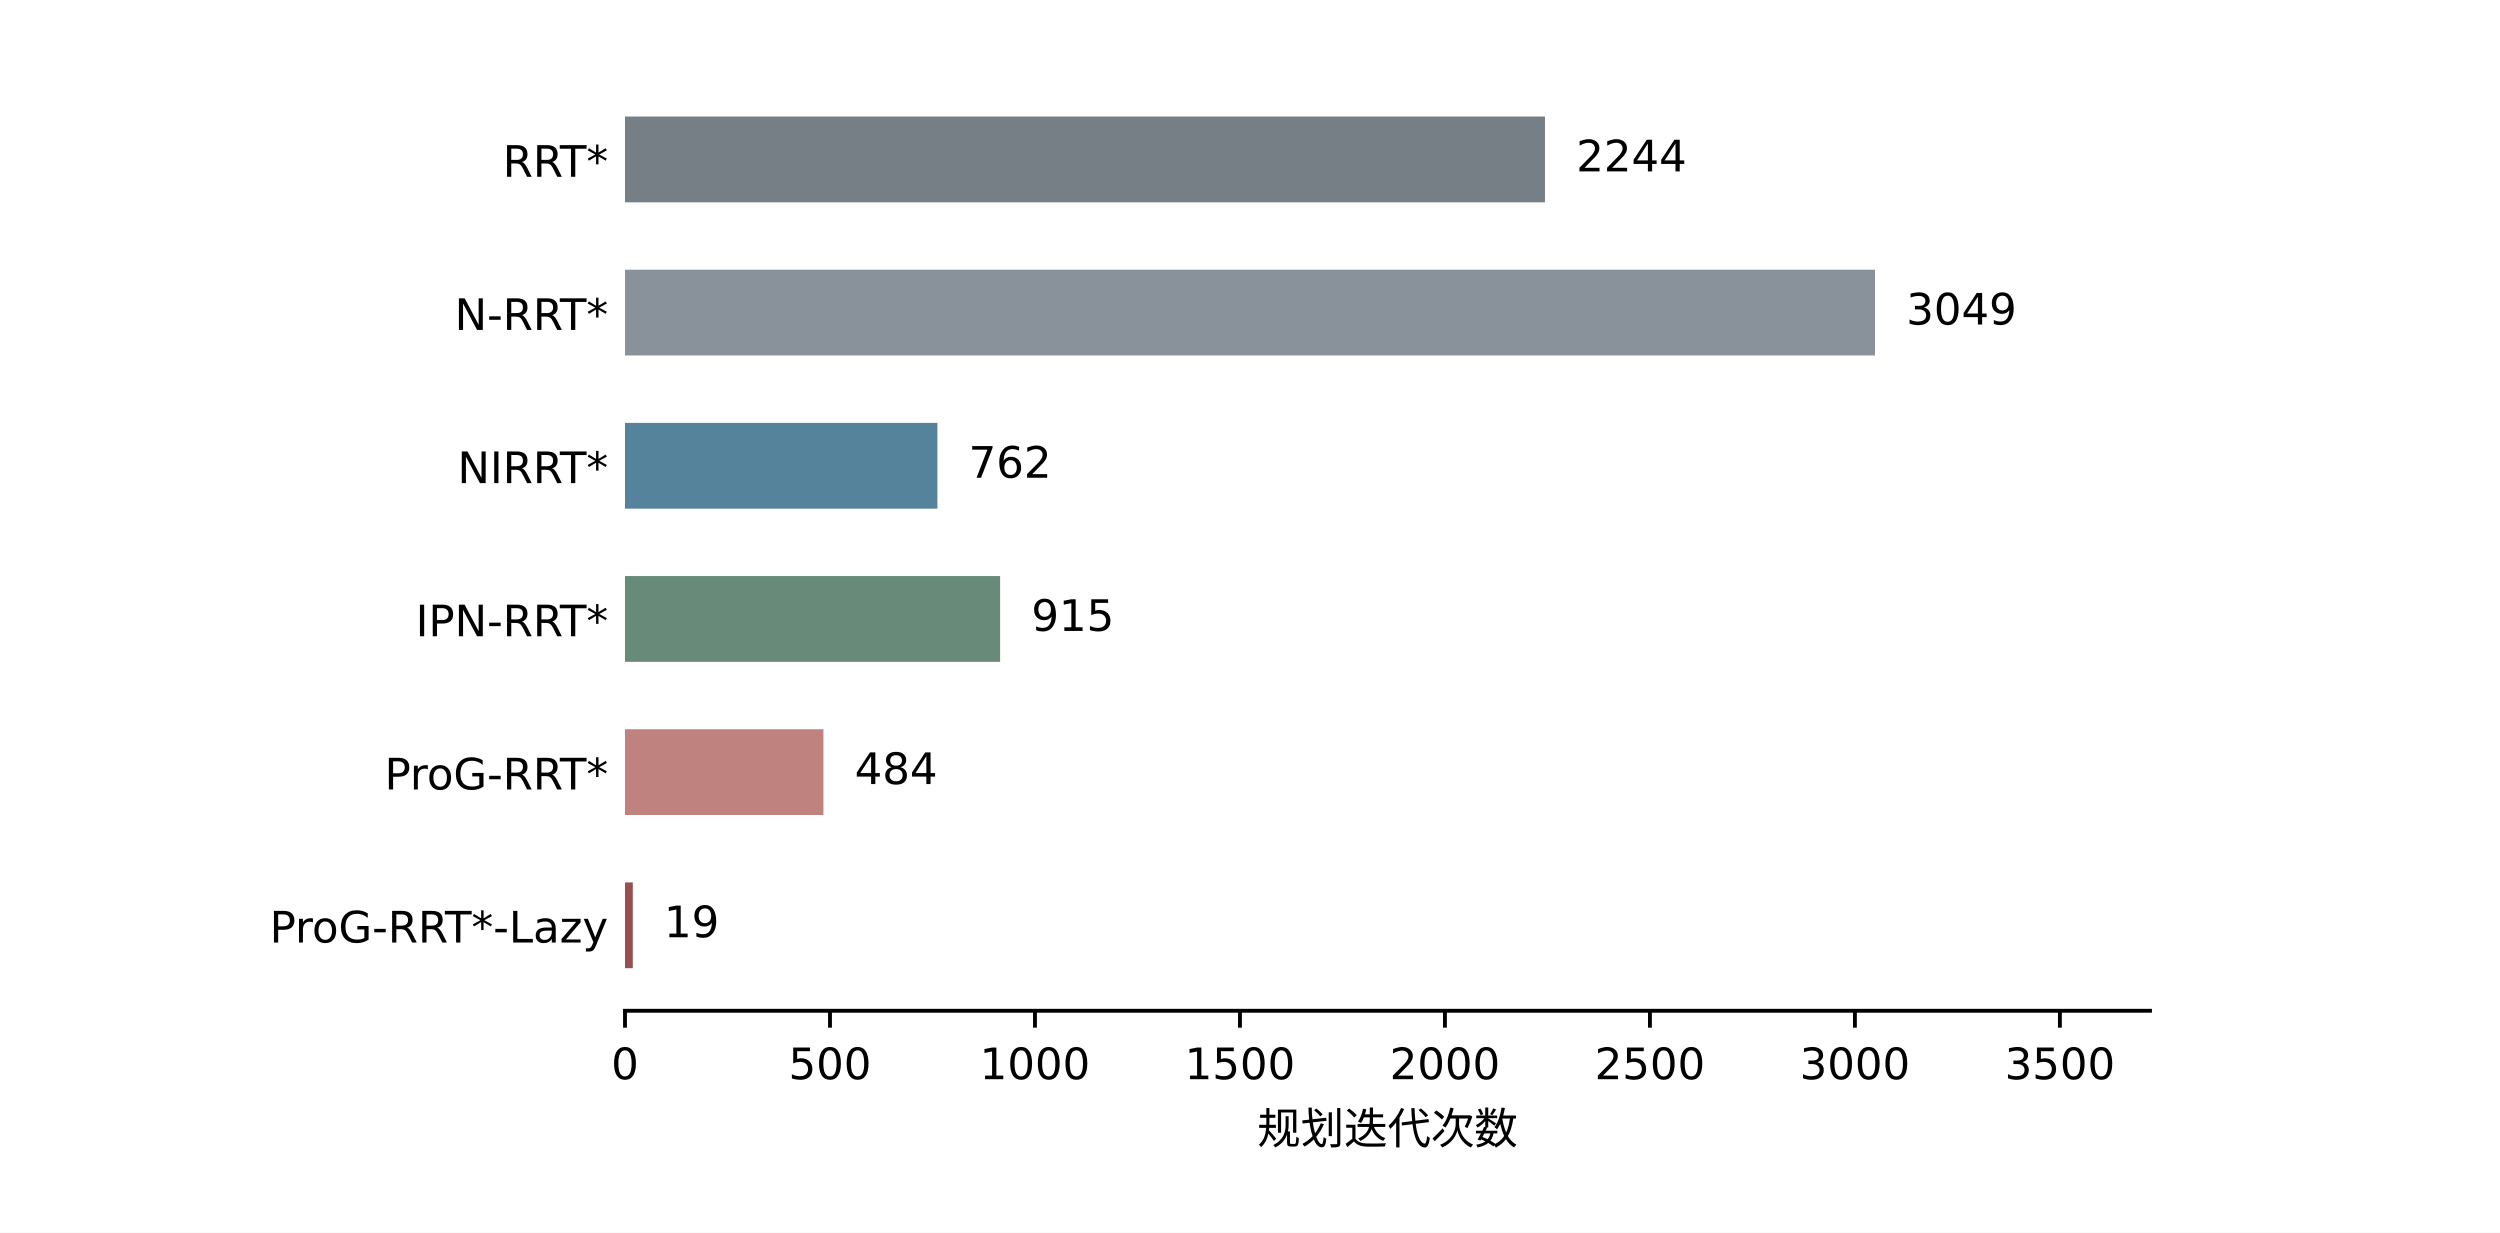
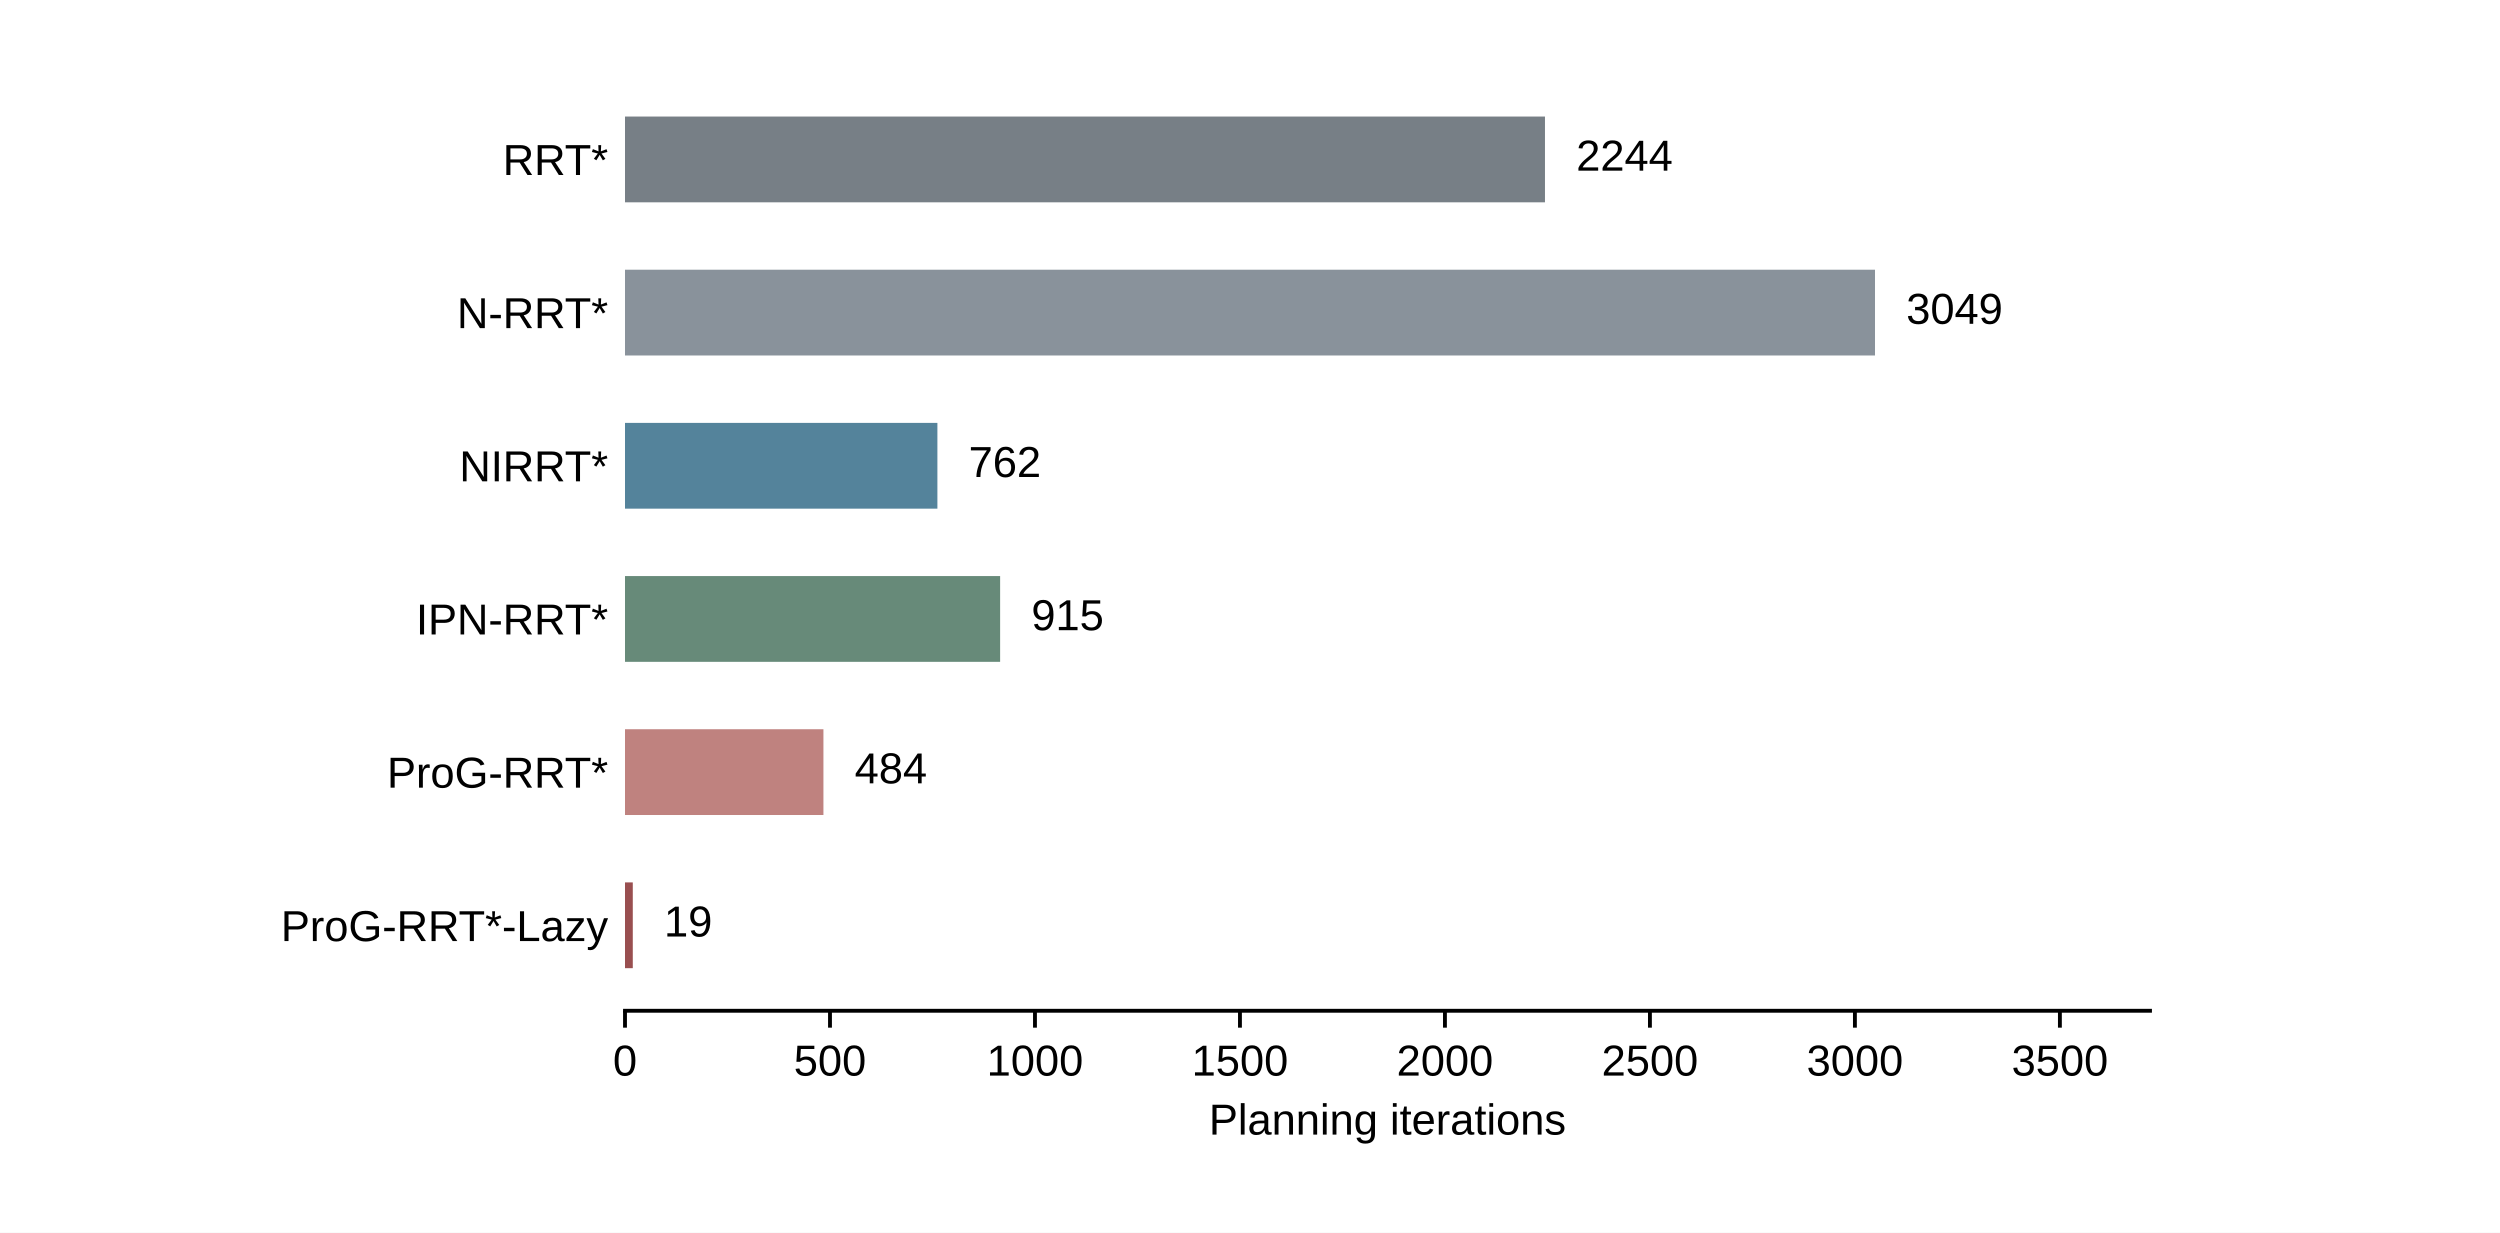
<svg xmlns="http://www.w3.org/2000/svg" xmlns:xlink="http://www.w3.org/1999/xlink" width="518.4pt" height="255.6pt" viewBox="0 0 518.4 255.6" version="1.1">
  <defs>
    <style type="text/css">*{stroke-linejoin: round; stroke-linecap: butt}</style>
  </defs>
  <g id="figure_1">
    <g id="patch_1">
      <path d="M 0 255.6  L 518.4 255.6  L 518.4 0  L 0 0  z " style="fill: #ffffff" />
    </g>
    <g id="axes_1">
      <g id="patch_2">
        <path d="M 129.6 209.592  L 445.824 209.592  L 445.824 15.336  L 129.6 15.336  z " style="fill: #ffffff" />
      </g>
      <g id="patch_3">
-         <path d="M 129.6 24.166  L 320.366 24.166  L 320.366 41.953  L 129.6 41.953  z " clip-path="url(#p5949e9b9a1)" style="fill: #777f86" />
+         <path d="M 129.6 24.166  L 320.366 24.166  L 320.366 41.953  L 129.6 41.953  z " clip-path="url(#pa9085d5ddc)" style="fill: #777f86" />
      </g>
      <g id="patch_4">
-         <path d="M 129.6 55.928  L 388.8 55.928  L 388.8 73.714  L 129.6 73.714  z " clip-path="url(#p5949e9b9a1)" style="fill: #89929b" />
+         <path d="M 129.6 55.928  L 388.8 55.928  L 388.8 73.714  L 129.6 73.714  z " clip-path="url(#pa9085d5ddc)" style="fill: #89929b" />
      </g>
      <g id="patch_5">
-         <path d="M 129.6 87.69  L 194.379 87.69  L 194.379 105.476  L 129.6 105.476  z " clip-path="url(#p5949e9b9a1)" style="fill: #54839b" />
+         <path d="M 129.6 87.69  L 194.379 87.69  L 194.379 105.476  L 129.6 105.476  z " clip-path="url(#pa9085d5ddc)" style="fill: #54839b" />
      </g>
      <g id="patch_6">
-         <path d="M 129.6 119.452  L 207.386 119.452  L 207.386 137.238  L 129.6 137.238  z " clip-path="url(#p5949e9b9a1)" style="fill: #678a79" />
+         <path d="M 129.6 119.452  L 207.386 119.452  L 207.386 137.238  L 129.6 137.238  z " clip-path="url(#pa9085d5ddc)" style="fill: #678a79" />
      </g>
      <g id="patch_7">
-         <path d="M 129.6 151.214  L 170.746 151.214  L 170.746 169  L 129.6 169  z " clip-path="url(#p5949e9b9a1)" style="fill: #bf827f" />
+         <path d="M 129.6 151.214  L 170.746 151.214  L 170.746 169  L 129.6 169  z " clip-path="url(#pa9085d5ddc)" style="fill: #bf827f" />
      </g>
      <g id="patch_8">
-         <path d="M 129.6 182.975  L 131.215 182.975  L 131.215 200.762  L 129.6 200.762  z " clip-path="url(#p5949e9b9a1)" style="fill: #994f50" />
+         <path d="M 129.6 182.975  L 131.215 182.975  L 131.215 200.762  L 129.6 200.762  z " clip-path="url(#pa9085d5ddc)" style="fill: #994f50" />
      </g>
      <g id="matplotlib.axis_1">
        <g id="xtick_1">
          <g id="line2d_1">
            <defs>
-               <path id="mdde97b3591" d="M 0 0  L 0 3.5  " style="stroke: #000000; stroke-width: 0.8" />
+               <path id="m71640798b3" d="M 0 0  L 0 3.5  " style="stroke: #000000; stroke-width: 0.8" />
            </defs>
            <g>
-               <use xlink:href="#mdde97b3591" x="129.6" y="209.592" style="stroke: #000000; stroke-width: 0.8" />
+               <use xlink:href="#m71640798b3" x="129.6" y="209.592" style="stroke: #000000; stroke-width: 0.8" />
            </g>
          </g>
          <g id="text_1">
-             <text style="font: 9px 'Microsoft YaHei', 'DejaVu Sans', sans-serif; text-anchor: middle" x="129.6" y="223.786" transform="rotate(-0 129.6 223.7864)">0</text>
+             <text style="font: 9px 'Arial', 'DejaVu Sans', sans-serif; text-anchor: middle" x="129.6" y="223.034" transform="rotate(-0 129.6 223.034)">0</text>
          </g>
        </g>
        <g id="xtick_2">
          <g id="line2d_2">
            <g>
-               <use xlink:href="#mdde97b3591" x="172.106" y="209.592" style="stroke: #000000; stroke-width: 0.8" />
+               <use xlink:href="#m71640798b3" x="172.106" y="209.592" style="stroke: #000000; stroke-width: 0.8" />
            </g>
          </g>
          <g id="text_2">
-             <text style="font: 9px 'Microsoft YaHei', 'DejaVu Sans', sans-serif; text-anchor: middle" x="172.106" y="223.786" transform="rotate(-0 172.1057 223.7864)">500</text>
+             <text style="font: 9px 'Arial', 'DejaVu Sans', sans-serif; text-anchor: middle" x="172.106" y="223.034" transform="rotate(-0 172.1057 223.034)">500</text>
          </g>
        </g>
        <g id="xtick_3">
          <g id="line2d_3">
            <g>
-               <use xlink:href="#mdde97b3591" x="214.611" y="209.592" style="stroke: #000000; stroke-width: 0.8" />
+               <use xlink:href="#m71640798b3" x="214.611" y="209.592" style="stroke: #000000; stroke-width: 0.8" />
            </g>
          </g>
          <g id="text_3">
-             <text style="font: 9px 'Microsoft YaHei', 'DejaVu Sans', sans-serif; text-anchor: middle" x="214.611" y="223.786" transform="rotate(-0 214.6115 223.7864)">1000</text>
+             <text style="font: 9px 'Arial', 'DejaVu Sans', sans-serif; text-anchor: middle" x="214.611" y="223.034" transform="rotate(-0 214.6115 223.034)">1000</text>
          </g>
        </g>
        <g id="xtick_4">
          <g id="line2d_4">
            <g>
-               <use xlink:href="#mdde97b3591" x="257.117" y="209.592" style="stroke: #000000; stroke-width: 0.8" />
+               <use xlink:href="#m71640798b3" x="257.117" y="209.592" style="stroke: #000000; stroke-width: 0.8" />
            </g>
          </g>
          <g id="text_4">
-             <text style="font: 9px 'Microsoft YaHei', 'DejaVu Sans', sans-serif; text-anchor: middle" x="257.117" y="223.786" transform="rotate(-0 257.1172 223.7864)">1500</text>
+             <text style="font: 9px 'Arial', 'DejaVu Sans', sans-serif; text-anchor: middle" x="257.117" y="223.034" transform="rotate(-0 257.1172 223.034)">1500</text>
          </g>
        </g>
        <g id="xtick_5">
          <g id="line2d_5">
            <g>
-               <use xlink:href="#mdde97b3591" x="299.623" y="209.592" style="stroke: #000000; stroke-width: 0.8" />
+               <use xlink:href="#m71640798b3" x="299.623" y="209.592" style="stroke: #000000; stroke-width: 0.8" />
            </g>
          </g>
          <g id="text_5">
-             <text style="font: 9px 'Microsoft YaHei', 'DejaVu Sans', sans-serif; text-anchor: middle" x="299.623" y="223.786" transform="rotate(-0 299.623 223.7864)">2000</text>
+             <text style="font: 9px 'Arial', 'DejaVu Sans', sans-serif; text-anchor: middle" x="299.623" y="223.034" transform="rotate(-0 299.623 223.034)">2000</text>
          </g>
        </g>
        <g id="xtick_6">
          <g id="line2d_6">
            <g>
-               <use xlink:href="#mdde97b3591" x="342.129" y="209.592" style="stroke: #000000; stroke-width: 0.8" />
+               <use xlink:href="#m71640798b3" x="342.129" y="209.592" style="stroke: #000000; stroke-width: 0.8" />
            </g>
          </g>
          <g id="text_6">
-             <text style="font: 9px 'Microsoft YaHei', 'DejaVu Sans', sans-serif; text-anchor: middle" x="342.129" y="223.786" transform="rotate(-0 342.1287 223.7864)">2500</text>
+             <text style="font: 9px 'Arial', 'DejaVu Sans', sans-serif; text-anchor: middle" x="342.129" y="223.034" transform="rotate(-0 342.1287 223.034)">2500</text>
          </g>
        </g>
        <g id="xtick_7">
          <g id="line2d_7">
            <g>
-               <use xlink:href="#mdde97b3591" x="384.634" y="209.592" style="stroke: #000000; stroke-width: 0.8" />
+               <use xlink:href="#m71640798b3" x="384.634" y="209.592" style="stroke: #000000; stroke-width: 0.8" />
            </g>
          </g>
          <g id="text_7">
-             <text style="font: 9px 'Microsoft YaHei', 'DejaVu Sans', sans-serif; text-anchor: middle" x="384.634" y="223.786" transform="rotate(-0 384.6344 223.7864)">3000</text>
+             <text style="font: 9px 'Arial', 'DejaVu Sans', sans-serif; text-anchor: middle" x="384.634" y="223.034" transform="rotate(-0 384.6344 223.034)">3000</text>
          </g>
        </g>
        <g id="xtick_8">
          <g id="line2d_8">
            <g>
-               <use xlink:href="#mdde97b3591" x="427.14" y="209.592" style="stroke: #000000; stroke-width: 0.8" />
+               <use xlink:href="#m71640798b3" x="427.14" y="209.592" style="stroke: #000000; stroke-width: 0.8" />
            </g>
          </g>
          <g id="text_8">
-             <text style="font: 9px 'Microsoft YaHei', 'DejaVu Sans', sans-serif; text-anchor: middle" x="427.14" y="223.786" transform="rotate(-0 427.1402 223.7864)">3500</text>
+             <text style="font: 9px 'Arial', 'DejaVu Sans', sans-serif; text-anchor: middle" x="427.14" y="223.034" transform="rotate(-0 427.1402 223.034)">3500</text>
          </g>
        </g>
        <g id="text_9">
-           <text style="font: 9px 'Microsoft YaHei', 'DejaVu Sans', sans-serif; text-anchor: middle" x="287.712" y="237.218" transform="rotate(-0 287.712 237.2181)">规划迭代次数</text>
+           <text style="font: 9px 'Arial', 'DejaVu Sans', sans-serif; text-anchor: middle" x="287.712" y="235.265" transform="rotate(-0 287.712 235.2648)">Planning iterations</text>
        </g>
      </g>
      <g id="matplotlib.axis_2">
        <g id="ytick_1">
          <g id="line2d_9" />
          <g id="text_10">
-             <text style="font: 9px 'Microsoft YaHei', 'DejaVu Sans', sans-serif; text-anchor: end" x="126.1" y="36.656" transform="rotate(-0 126.1 36.65635)">RRT*</text>
+             <text style="font: 9px 'Arial', 'DejaVu Sans', sans-serif; text-anchor: end" x="126.1" y="36.28" transform="rotate(-0 126.1 36.28018)">RRT*</text>
          </g>
        </g>
        <g id="ytick_2">
          <g id="line2d_10" />
          <g id="text_11">
-             <text style="font: 9px 'Microsoft YaHei', 'DejaVu Sans', sans-serif; text-anchor: end" x="126.1" y="68.418" transform="rotate(-0 126.1 68.41828)">N-RRT*</text>
+             <text style="font: 9px 'Arial', 'DejaVu Sans', sans-serif; text-anchor: end" x="126.1" y="68.042" transform="rotate(-0 126.1 68.04211)">N-RRT*</text>
          </g>
        </g>
        <g id="ytick_3">
          <g id="line2d_11" />
          <g id="text_12">
-             <text style="font: 9px 'Microsoft YaHei', 'DejaVu Sans', sans-serif; text-anchor: end" x="126.1" y="100.18" transform="rotate(-0 126.1 100.1802)">NIRRT*</text>
+             <text style="font: 9px 'Arial', 'DejaVu Sans', sans-serif; text-anchor: end" x="126.1" y="99.804" transform="rotate(-0 126.1 99.80405)">NIRRT*</text>
          </g>
        </g>
        <g id="ytick_4">
          <g id="line2d_12" />
          <g id="text_13">
-             <text style="font: 9px 'Microsoft YaHei', 'DejaVu Sans', sans-serif; text-anchor: end" x="126.1" y="131.942" transform="rotate(-0 126.1 131.9422)">IPN-RRT*</text>
+             <text style="font: 9px 'Arial', 'DejaVu Sans', sans-serif; text-anchor: end" x="126.1" y="131.566" transform="rotate(-0 126.1 131.566)">IPN-RRT*</text>
          </g>
        </g>
        <g id="ytick_5">
          <g id="line2d_13" />
          <g id="text_14">
-             <text style="font: 9px 'Microsoft YaHei', 'DejaVu Sans', sans-serif; text-anchor: end" x="126.1" y="163.704" transform="rotate(-0 126.1 163.7041)">ProG-RRT*</text>
+             <text style="font: 9px 'Arial', 'DejaVu Sans', sans-serif; text-anchor: end" x="126.1" y="163.328" transform="rotate(-0 126.1 163.3279)">ProG-RRT*</text>
          </g>
        </g>
        <g id="ytick_6">
          <g id="line2d_14" />
          <g id="text_15">
-             <text style="font: 9px 'Microsoft YaHei', 'DejaVu Sans', sans-serif; text-anchor: end" x="126.1" y="195.44" transform="rotate(-0 126.1 195.44)">ProG-RRT*-Lazy</text>
+             <text style="font: 9px 'Arial', 'DejaVu Sans', sans-serif; text-anchor: end" x="126.1" y="195.145" transform="rotate(-0 126.1 195.1447)">ProG-RRT*-Lazy</text>
          </g>
        </g>
      </g>
      <g id="patch_9">
        <path d="M 129.6 209.592  L 445.824 209.592  " style="fill: none; stroke: #000000; stroke-width: 0.8; stroke-linejoin: miter; stroke-linecap: square" />
      </g>
      <g id="text_16">
-         <text style="font: 9px 'Microsoft YaHei', 'DejaVu Sans', sans-serif; text-anchor: start" x="326.846" y="35.538" transform="rotate(-0 326.8458 35.53768)">2244</text>
+         <text style="font: 9px 'Arial', 'DejaVu Sans', sans-serif; text-anchor: start" x="326.846" y="35.386" transform="rotate(-0 326.8458 35.3858)">2244</text>
      </g>
      <g id="text_17">
-         <text style="font: 9px 'Microsoft YaHei', 'DejaVu Sans', sans-serif; text-anchor: start" x="395.28" y="67.3" transform="rotate(-0 395.28 67.29961)">3049</text>
+         <text style="font: 9px 'Arial', 'DejaVu Sans', sans-serif; text-anchor: start" x="395.28" y="67.148" transform="rotate(-0 395.28 67.14774)">3049</text>
      </g>
      <g id="text_18">
-         <text style="font: 9px 'Microsoft YaHei', 'DejaVu Sans', sans-serif; text-anchor: start" x="200.859" y="99.062" transform="rotate(-0 200.8587 99.06155)">762</text>
+         <text style="font: 9px 'Arial', 'DejaVu Sans', sans-serif; text-anchor: start" x="200.859" y="98.91" transform="rotate(-0 200.8587 98.90967)">762</text>
      </g>
      <g id="text_19">
-         <text style="font: 9px 'Microsoft YaHei', 'DejaVu Sans', sans-serif; text-anchor: start" x="213.866" y="130.823" transform="rotate(-0 213.8655 130.8235)">915</text>
+         <text style="font: 9px 'Arial', 'DejaVu Sans', sans-serif; text-anchor: start" x="213.866" y="130.672" transform="rotate(-0 213.8655 130.6716)">915</text>
      </g>
      <g id="text_20">
-         <text style="font: 9px 'Microsoft YaHei', 'DejaVu Sans', sans-serif; text-anchor: start" x="177.226" y="162.585" transform="rotate(-0 177.2256 162.5854)">484</text>
+         <text style="font: 9px 'Arial', 'DejaVu Sans', sans-serif; text-anchor: start" x="177.226" y="162.434" transform="rotate(-0 177.2256 162.4335)">484</text>
      </g>
      <g id="text_21">
-         <text style="font: 9px 'Microsoft YaHei', 'DejaVu Sans', sans-serif; text-anchor: start" x="137.695" y="194.347" transform="rotate(-0 137.6952 194.3474)">19</text>
+         <text style="font: 9px 'Arial', 'DejaVu Sans', sans-serif; text-anchor: start" x="137.695" y="194.195" transform="rotate(-0 137.6952 194.1955)">19</text>
      </g>
    </g>
  </g>
  <defs>
-     <clipPath id="p5949e9b9a1">
+     <clipPath id="pa9085d5ddc">
      <rect x="129.6" y="15.336" width="316.224" height="194.256" />
    </clipPath>
  </defs>
</svg>
